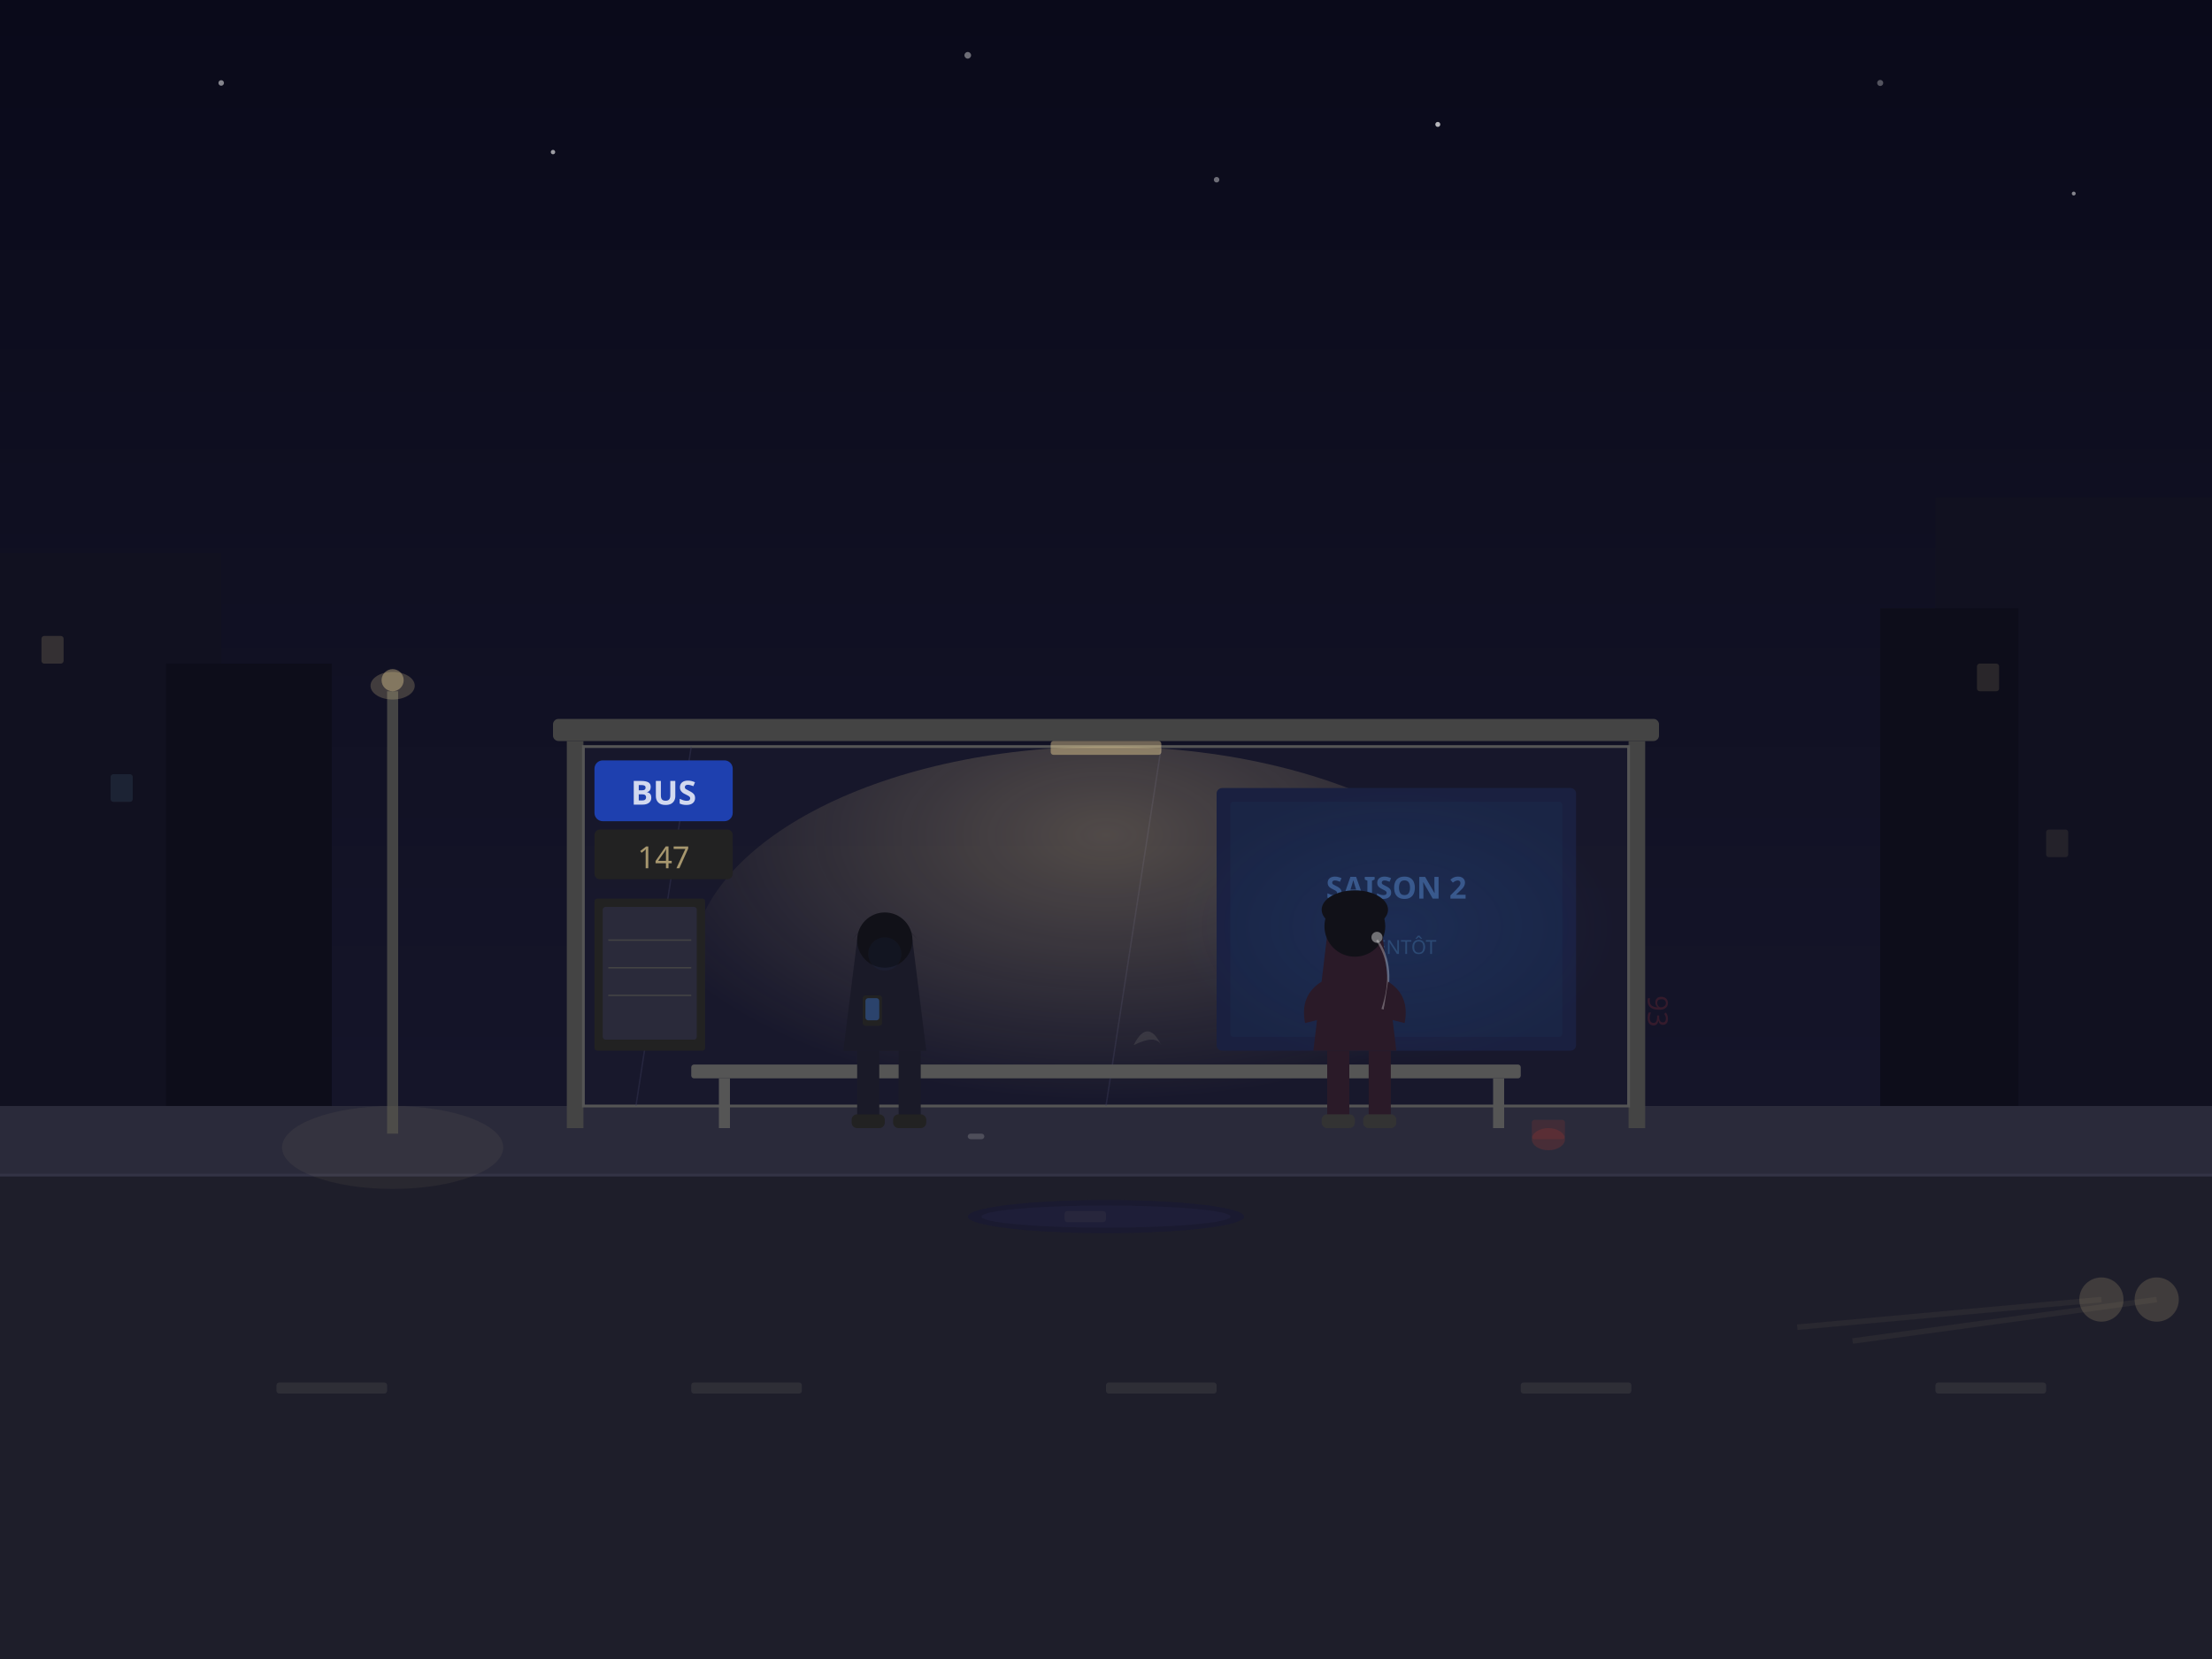
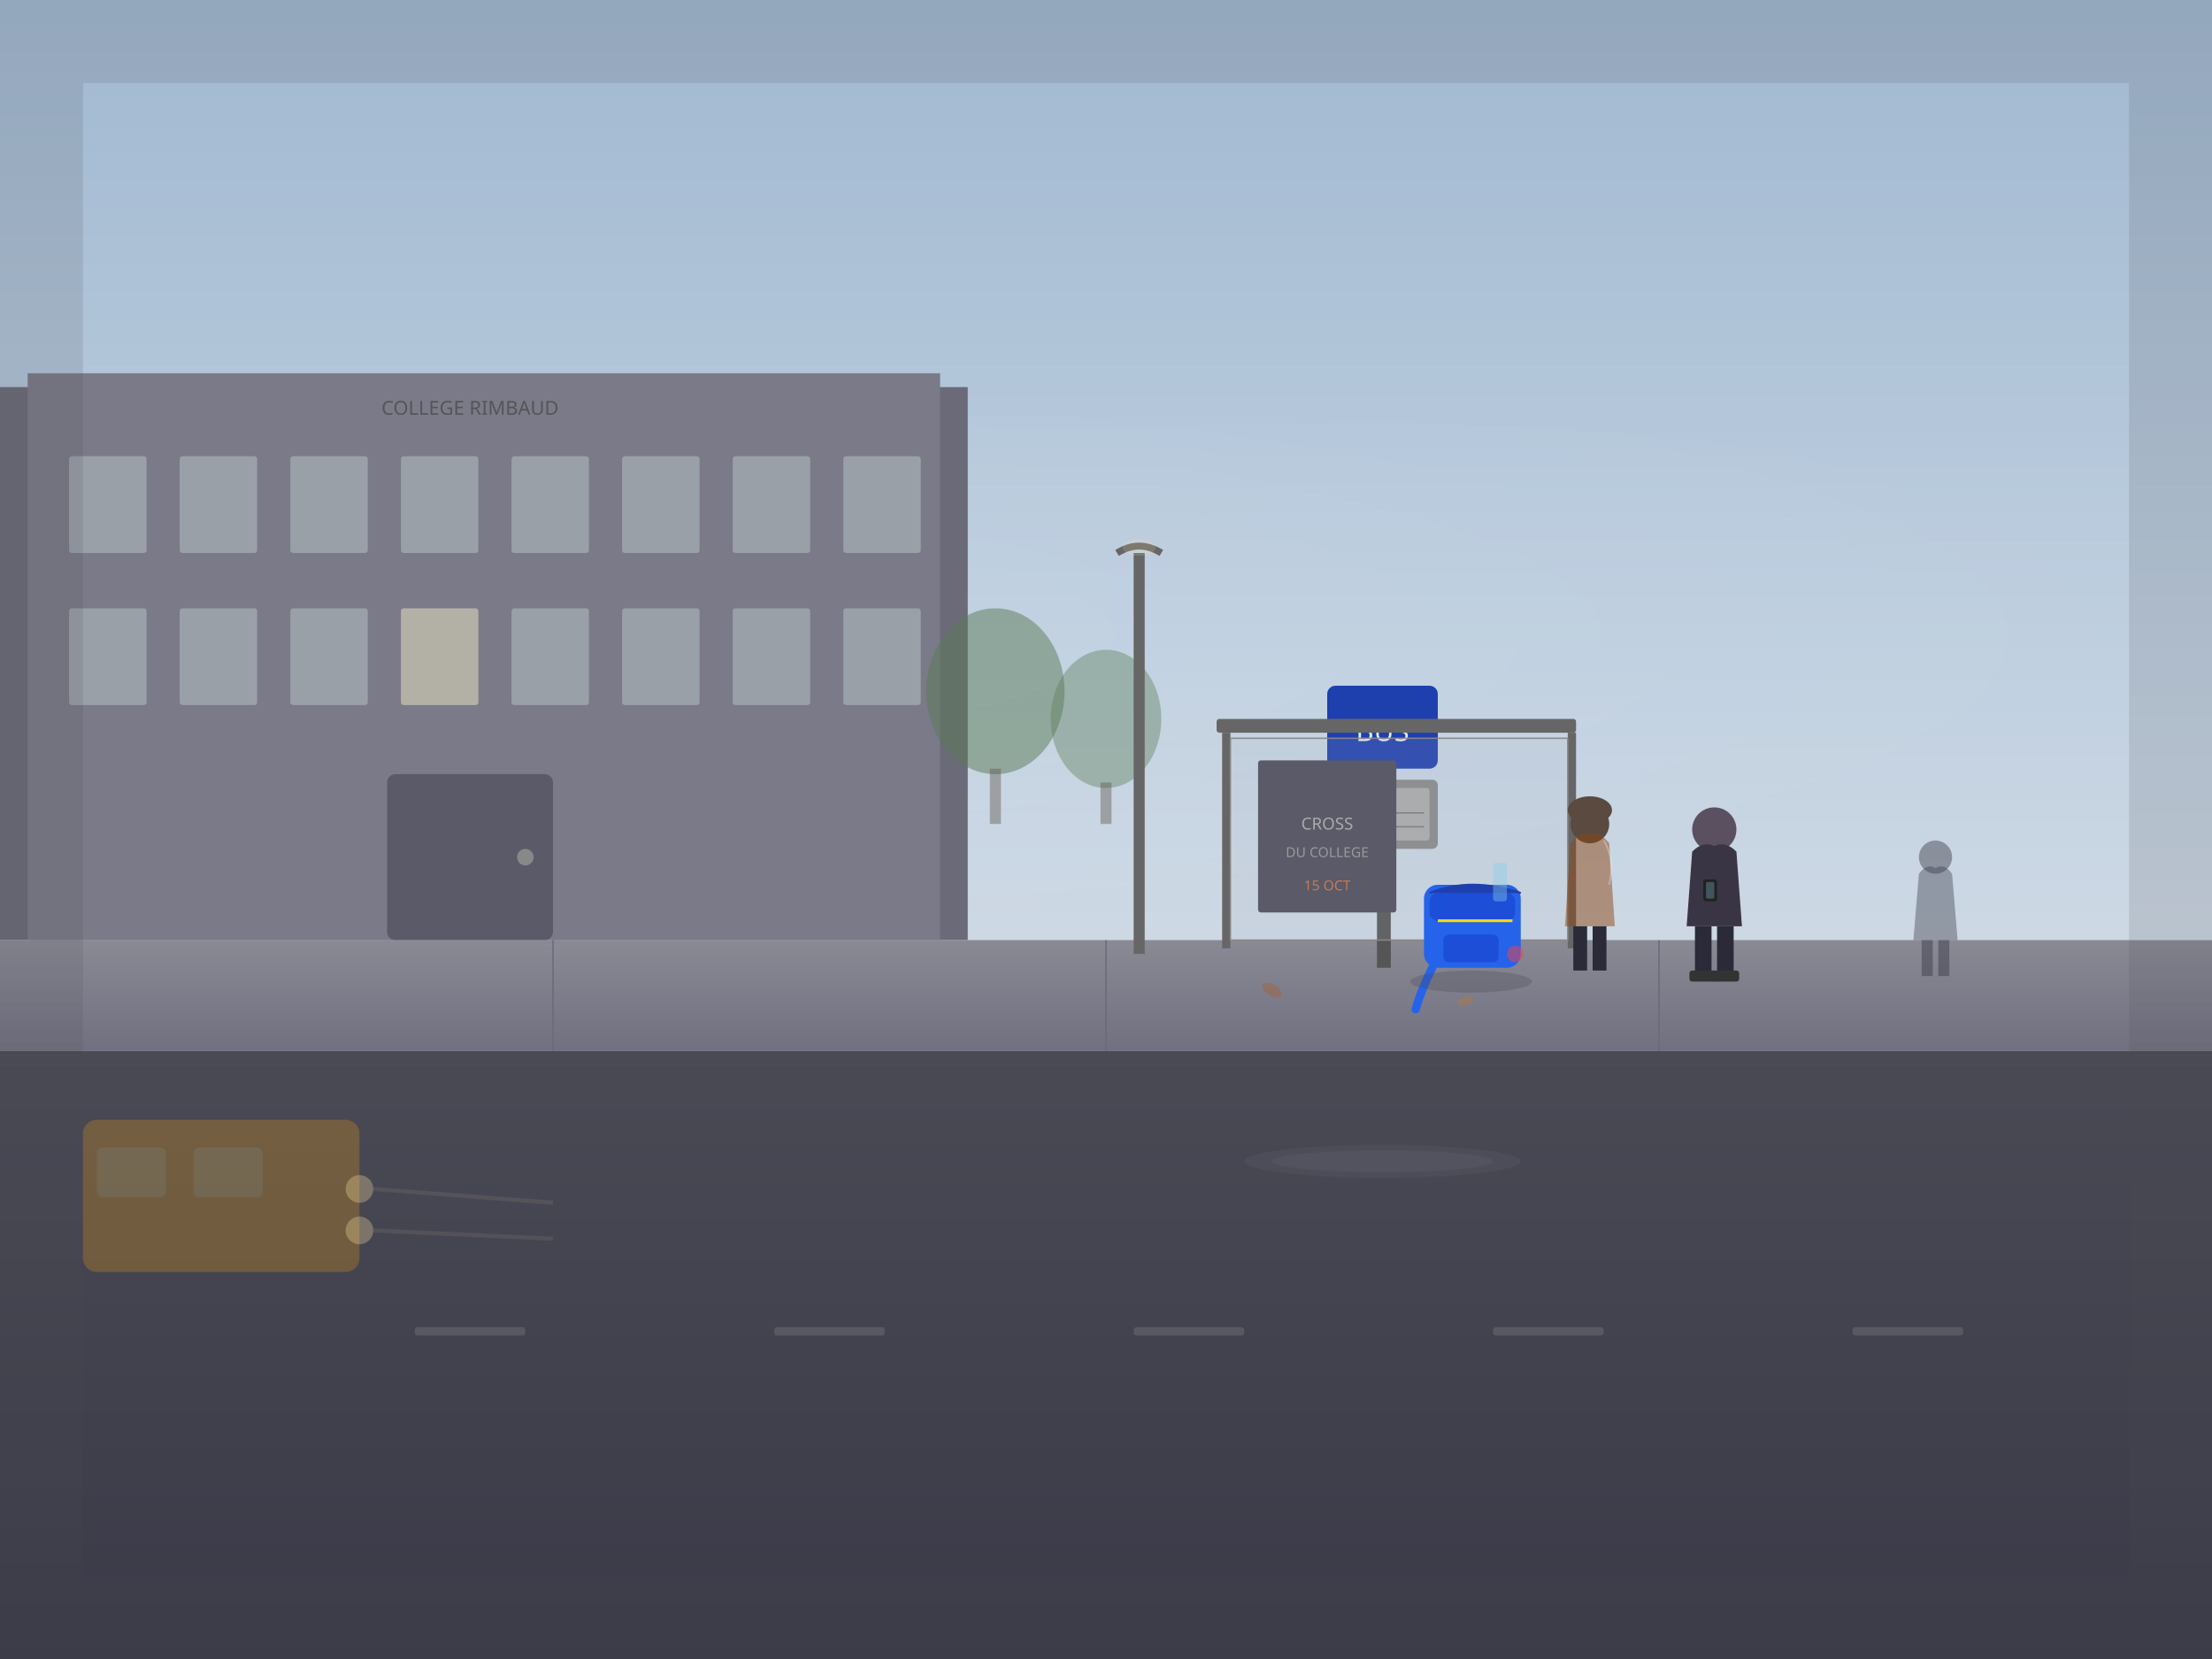
<svg xmlns="http://www.w3.org/2000/svg" viewBox="0 0 800 600">
  <defs>
-     <linearGradient id="nightSky" x1="0" y1="0" x2="0" y2="1">
-       <stop offset="0%" stop-color="#0a0a1a" />
-       <stop offset="60%" stop-color="#141428" />
-       <stop offset="100%" stop-color="#1a1a30" />
+     <linearGradient id="morningSky" x1="0" y1="0" x2="0" y2="1">
+       <stop offset="0%" stop-color="#a0b8d0" />
+       <stop offset="40%" stop-color="#c0d0e0" />
+       <stop offset="70%" stop-color="#d8dfe8" />
+       <stop offset="100%" stop-color="#e0e5ea" />
    </linearGradient>
-     <radialGradient id="shelterLight" cx="0.5" cy="0.2" r="0.6">
-       <stop offset="0%" stop-color="#FFE4A0" stop-opacity="0.25" />
-       <stop offset="100%" stop-color="#FFE4A0" stop-opacity="0" />
-     </radialGradient>
-     <radialGradient id="adGlow" cx="0.5" cy="0.5" r="0.5">
-       <stop offset="0%" stop-color="#3B82F6" stop-opacity="0.08" />
-       <stop offset="100%" stop-color="#3B82F6" stop-opacity="0" />
+     <linearGradient id="sidewalkGrad" x1="0" y1="0" x2="0" y2="1">
+       <stop offset="0%" stop-color="#8a8a95" />
+       <stop offset="100%" stop-color="#707080" />
+     </linearGradient>
+     <linearGradient id="roadGrad" x1="0" y1="0" x2="0" y2="1">
+       <stop offset="0%" stop-color="#4a4a55" />
+       <stop offset="100%" stop-color="#3a3a48" />
+     </linearGradient>
+     <radialGradient id="mistyGlow" cx="0.3" cy="0.4" r="0.6">
+       <stop offset="0%" stop-color="#FFF" stop-opacity="0.08" />
+       <stop offset="100%" stop-color="#FFF" stop-opacity="0" />
    </radialGradient>
  </defs>
-   <rect width="800" height="600" fill="url(#nightSky)" />
-   <circle cx="80" cy="30" r="1" fill="white" opacity="0.5" />
-   <circle cx="200" cy="55" r="0.8" fill="white" opacity="0.6" />
-   <circle cx="350" cy="20" r="1.2" fill="white" opacity="0.4" />
-   <circle cx="520" cy="45" r="0.9" fill="white" opacity="0.7" />
-   <circle cx="680" cy="30" r="1.1" fill="white" opacity="0.3" />
-   <circle cx="750" cy="70" r="0.7" fill="white" opacity="0.5" />
-   <circle cx="440" cy="65" r="1" fill="white" opacity="0.4" />
-   <rect x="0" y="200" width="80" height="400" fill="#111120" />
-   <rect x="60" y="240" width="60" height="360" fill="#0d0d1a" />
-   <rect x="700" y="180" width="100" height="420" fill="#111120" />
-   <rect x="680" y="220" width="50" height="380" fill="#0d0d1a" />
-   <rect x="15" y="230" width="8" height="10" fill="#FFE4A0" opacity="0.15" rx="1" />
-   <rect x="40" y="280" width="8" height="10" fill="#87CEEB" opacity="0.1" rx="1" />
-   <rect x="715" y="240" width="8" height="10" fill="#FFE4A0" opacity="0.12" rx="1" />
-   <rect x="740" y="300" width="8" height="10" fill="#FFE4A0" opacity="0.08" rx="1" />
-   <rect x="0" y="420" width="800" height="180" fill="#1e1e2a" />
-   <rect x="0" y="400" width="800" height="25" fill="#2a2a3a" />
-   <line x1="0" y1="425" x2="800" y2="425" stroke="#333345" stroke-width="1" />
-   <rect x="100" y="500" width="40" height="4" fill="#555" opacity="0.3" rx="1" />
-   <rect x="250" y="500" width="40" height="4" fill="#555" opacity="0.3" rx="1" />
-   <rect x="400" y="500" width="40" height="4" fill="#555" opacity="0.3" rx="1" />
-   <rect x="550" y="500" width="40" height="4" fill="#555" opacity="0.3" rx="1" />
-   <rect x="700" y="500" width="40" height="4" fill="#555" opacity="0.3" rx="1" />
-   <rect x="200" y="260" width="400" height="8" fill="#444" rx="2" />
-   <rect x="205" y="268" width="6" height="140" fill="#444" />
-   <rect x="589" y="268" width="6" height="140" fill="#444" />
-   <rect x="211" y="270" width="378" height="130" fill="#1a1a2e" opacity="0.6" />
-   <rect x="211" y="270" width="378" height="130" fill="none" stroke="#555" stroke-width="1" />
-   <line x1="250" y1="270" x2="230" y2="400" stroke="#3a3a5a" stroke-width="0.5" opacity="0.4" />
-   <line x1="420" y1="270" x2="400" y2="400" stroke="#3a3a5a" stroke-width="0.5" opacity="0.4" />
-   <rect x="380" y="268" width="40" height="5" fill="#FFE4A0" opacity="0.4" rx="1" />
-   <ellipse cx="400" cy="350" rx="150" ry="80" fill="url(#shelterLight)" />
-   <rect x="440" y="285" width="130" height="95" fill="#1a2040" rx="2" />
-   <rect x="445" y="290" width="120" height="85" fill="#1a2545" rx="1" />
-   <ellipse cx="505" cy="335" rx="80" ry="50" fill="url(#adGlow)" />
-   <text x="505" y="325" font-family="sans-serif" font-weight="bold" font-size="11" fill="#5588CC" opacity="0.5" text-anchor="middle">SAISON 2</text>
-   <text x="505" y="345" font-family="sans-serif" font-size="7" fill="#4477AA" opacity="0.4" text-anchor="middle">BIENTÔT</text>
-   <rect x="215" y="275" width="50" height="22" fill="#1E40AF" rx="3" />
-   <text x="240" y="291" font-family="sans-serif" font-weight="bold" font-size="12" fill="white" opacity="0.8" text-anchor="middle">BUS</text>
-   <rect x="215" y="300" width="50" height="18" fill="#222" rx="2" />
-   <text x="240" y="314" font-family="sans-serif" font-size="11" fill="#FFE4A0" opacity="0.6" text-anchor="middle">147</text>
-   <rect x="250" y="385" width="300" height="5" fill="#555" rx="1" />
-   <rect x="260" y="390" width="4" height="18" fill="#555" />
-   <rect x="540" y="390" width="4" height="18" fill="#555" />
-   <path d="M310 340 Q320 330 330 340 L335 380 L305 380 Z" fill="#1a1a28" />
-   <path d="M308 340 Q320 325 332 340 Q325 332 320 332 Q315 332 308 340 Z" fill="#1a1a28" />
-   <circle cx="320" cy="340" r="10" fill="#111118" />
-   <rect x="312" y="360" width="7" height="11" fill="#222" rx="1" />
-   <rect x="313" y="361" width="5" height="8" fill="#3B82F6" opacity="0.35" rx="1" />
-   <circle cx="320" cy="345" r="6" fill="#3B82F6" opacity="0.04" />
-   <rect x="310" y="380" width="8" height="25" fill="#1a1a28" />
-   <rect x="325" y="380" width="8" height="25" fill="#1a1a28" />
-   <rect x="308" y="403" width="12" height="5" fill="#222" rx="2" />
-   <rect x="323" y="403" width="12" height="5" fill="#222" rx="2" />
-   <path d="M480 338 Q490 328 500 338 L505 380 L475 380 Z" fill="#2a1a28" />
-   <circle cx="490" cy="335" r="11" fill="#111118" />
-   <ellipse cx="490" cy="329" rx="12" ry="7" fill="#111118" />
-   <path d="M498 340 Q505 350 500 365" fill="none" stroke="white" stroke-width="0.8" opacity="0.3" />
-   <circle cx="498" cy="339" r="2" fill="white" opacity="0.4" />
-   <path d="M478 355 Q470 360 472 370 L480 368 Z" fill="#2a1a28" />
-   <path d="M502 355 Q510 360 508 370 L500 368 Z" fill="#2a1a28" />
-   <rect x="480" y="380" width="8" height="25" fill="#2a1a28" />
-   <rect x="495" y="380" width="8" height="25" fill="#2a1a28" />
-   <rect x="478" y="403" width="12" height="5" fill="#333" rx="2" />
-   <rect x="493" y="403" width="12" height="5" fill="#333" rx="2" />
-   <path d="M410 378 Q415 368 420 378 Q418 374 410 378 Z" fill="#666" opacity="0.3" />
-   <ellipse cx="400" cy="440" rx="50" ry="6" fill="#1a1a30" />
-   <ellipse cx="400" cy="440" rx="45" ry="4" fill="#222240" opacity="0.5" />
-   <rect x="385" y="438" width="15" height="4" fill="#FFE4A0" opacity="0.04" rx="1" />
-   <rect x="350" y="410" width="6" height="2" fill="#DDD" opacity="0.2" rx="1" />
-   <ellipse cx="560" cy="412" rx="6" ry="4" fill="#C0392B" opacity="0.2" />
-   <rect x="554" y="405" width="12" height="7" fill="#C0392B" opacity="0.15" rx="1" />
-   <rect x="140" y="250" width="4" height="160" fill="#444" />
-   <ellipse cx="142" cy="248" rx="8" ry="5" fill="#FFE4A0" opacity="0.2" />
-   <circle cx="142" cy="246" r="4" fill="#FFE4A0" opacity="0.35" />
-   <ellipse cx="142" cy="415" rx="40" ry="15" fill="#FFE4A0" opacity="0.05" />
-   <circle cx="760" cy="470" r="8" fill="#FFE4A0" opacity="0.15" />
-   <circle cx="780" cy="470" r="8" fill="#FFE4A0" opacity="0.15" />
-   <line x1="760" y1="470" x2="650" y2="480" stroke="#FFE4A0" stroke-width="2" opacity="0.05" />
-   <line x1="780" y1="470" x2="670" y2="485" stroke="#FFE4A0" stroke-width="2" opacity="0.05" />
-   <text x="596" y="360" font-family="sans-serif" font-size="10" fill="#EF4444" opacity="0.15" transform="rotate(90 596 360)">93</text>
-   <rect x="215" y="325" width="40" height="55" fill="#222" rx="1" />
-   <rect x="218" y="328" width="34" height="48" fill="#2a2a3a" rx="1" />
-   <line x1="220" y1="340" x2="250" y2="340" stroke="#444" stroke-width="0.5" />
-   <line x1="220" y1="350" x2="250" y2="350" stroke="#444" stroke-width="0.5" />
-   <line x1="220" y1="360" x2="250" y2="360" stroke="#444" stroke-width="0.5" />
+   <rect width="800" height="600" fill="url(#morningSky)" />
+   <ellipse cx="400" cy="250" rx="500" ry="100" fill="url(#mistyGlow)" />
+   <rect x="0" y="140" width="350" height="200" fill="#6a6a78" />
+   <rect x="10" y="135" width="330" height="205" fill="#7a7a88" />
+   <g>
+     <rect x="25" y="165" width="28" height="35" fill="#9aa0a8" rx="1" />
+     <rect x="65" y="165" width="28" height="35" fill="#9aa0a8" rx="1" />
+     <rect x="105" y="165" width="28" height="35" fill="#9aa0a8" rx="1" />
+     <rect x="145" y="165" width="28" height="35" fill="#9aa0a8" rx="1" />
+     <rect x="185" y="165" width="28" height="35" fill="#9aa0a8" rx="1" />
+     <rect x="225" y="165" width="28" height="35" fill="#9aa0a8" rx="1" />
+     <rect x="265" y="165" width="28" height="35" fill="#9aa0a8" rx="1" />
+     <rect x="305" y="165" width="28" height="35" fill="#9aa0a8" rx="1" />
+     <rect x="25" y="220" width="28" height="35" fill="#9aa0a8" rx="1" />
+     <rect x="65" y="220" width="28" height="35" fill="#9aa0a8" rx="1" />
+     <rect x="105" y="220" width="28" height="35" fill="#9aa0a8" rx="1" />
+     <rect x="145" y="220" width="28" height="35" fill="#9aa0a8" rx="1" />
+     <rect x="185" y="220" width="28" height="35" fill="#9aa0a8" rx="1" />
+     <rect x="225" y="220" width="28" height="35" fill="#9aa0a8" rx="1" />
+     <rect x="265" y="220" width="28" height="35" fill="#9aa0a8" rx="1" />
+     <rect x="305" y="220" width="28" height="35" fill="#9aa0a8" rx="1" />
+   </g>
+   <rect x="145" y="220" width="28" height="35" fill="#FFE4A0" opacity="0.25" rx="1" />
+   <rect x="140" y="280" width="60" height="60" fill="#5a5a68" rx="3" />
+   <circle cx="190" cy="310" r="3" fill="#888" />
+   <text x="170" y="150" text-anchor="middle" font-size="7" fill="#555" font-family="sans-serif">COLLEGE RIMBAUD</text>
+   <ellipse cx="360" cy="250" rx="25" ry="30" fill="#5a7a55" opacity="0.5" />
+   <rect x="358" y="278" width="4" height="20" fill="#5a5040" opacity="0.4" />
+   <ellipse cx="400" cy="260" rx="20" ry="25" fill="#5a7a55" opacity="0.4" />
+   <rect x="398" y="283" width="4" height="15" fill="#5a5040" opacity="0.4" />
+   <rect x="0" y="340" width="800" height="40" fill="url(#sidewalkGrad)" />
+   <line x1="200" y1="340" x2="200" y2="380" stroke="#6a6a78" stroke-width="0.5" />
+   <line x1="400" y1="340" x2="400" y2="380" stroke="#6a6a78" stroke-width="0.5" />
+   <line x1="600" y1="340" x2="600" y2="380" stroke="#6a6a78" stroke-width="0.5" />
+   <rect x="0" y="380" width="800" height="220" fill="url(#roadGrad)" />
+   <rect x="150" y="480" width="40" height="3" fill="#888" opacity="0.3" rx="1" />
+   <rect x="280" y="480" width="40" height="3" fill="#888" opacity="0.3" rx="1" />
+   <rect x="410" y="480" width="40" height="3" fill="#888" opacity="0.3" rx="1" />
+   <rect x="540" y="480" width="40" height="3" fill="#888" opacity="0.3" rx="1" />
+   <rect x="670" y="480" width="40" height="3" fill="#888" opacity="0.3" rx="1" />
+   <rect x="498" y="250" width="5" height="100" fill="#555" />
+   <rect x="480" y="248" width="40" height="30" fill="#1E40AF" rx="3" />
+   <text x="500" y="268" text-anchor="middle" font-size="10" fill="white" opacity="0.9" font-family="sans-serif">BUS</text>
+   <rect x="480" y="282" width="40" height="25" fill="#888" rx="2" />
+   <rect x="483" y="285" width="34" height="19" fill="#AAA" rx="1" />
+   <line x1="485" y1="294" x2="515" y2="294" stroke="#777" stroke-width="0.5" />
+   <line x1="485" y1="299" x2="515" y2="299" stroke="#777" stroke-width="0.5" />
+   <rect x="440" y="260" width="130" height="5" fill="#666" rx="1" />
+   <rect x="442" y="265" width="3" height="78" fill="#666" />
+   <rect x="567" y="265" width="3" height="78" fill="#666" />
+   <rect x="445" y="267" width="122" height="73" fill="#b0b8c0" opacity="0.15" />
+   <rect x="445" y="267" width="122" height="73" fill="none" stroke="#888" stroke-width="0.5" />
+   <rect x="455" y="275" width="50" height="55" fill="#5a5a68" rx="1" />
+   <text x="480" y="300" text-anchor="middle" font-size="6" fill="#aaa" font-family="sans-serif">CROSS</text>
+   <text x="480" y="310" text-anchor="middle" font-size="5" fill="#999" font-family="sans-serif">DU COLLEGE</text>
+   <text x="480" y="322" text-anchor="middle" font-size="5" fill="#c87a50" font-family="sans-serif">15 OCT</text>
+   <rect x="515" y="320" width="35" height="30" fill="#2563EB" rx="5" />
+   <rect x="517" y="323" width="31" height="10" fill="#1D4ED8" rx="3" />
+   <path d="M517 323 Q532 317 550 323" fill="#1E40AF" stroke="#1E40AF" stroke-width="0.8" />
+   <line x1="520" y1="333" x2="547" y2="333" stroke="#FFD700" stroke-width="1" />
+   <rect x="522" y="338" width="20" height="10" fill="#1D4ED8" rx="2" />
+   <path d="M518 350 Q514 358 512 365" fill="none" stroke="#2563EB" stroke-width="3" stroke-linecap="round" />
+   <circle cx="548" cy="345" r="3" fill="#EF4444" opacity="0.5" />
+   <rect x="540" y="312" width="5" height="14" fill="#87CEEB" opacity="0.4" rx="1" />
+   <ellipse cx="532" cy="355" rx="22" ry="4" fill="#4a4a55" opacity="0.3" />
+   <circle cx="620" cy="300" r="8" fill="#5a5060" />
+   <path d="M612 308 Q616 304 620 306 Q624 304 628 308 L630 335 L610 335 Z" fill="#3a3545" />
+   <rect x="613" y="335" width="6" height="18" fill="#2a2a38" />
+   <rect x="621" y="335" width="6" height="18" fill="#2a2a38" />
+   <rect x="611" y="351" width="10" height="4" fill="#333" rx="1" />
+   <rect x="619" y="351" width="10" height="4" fill="#333" rx="1" />
+   <rect x="616" y="318" width="5" height="8" fill="#222" rx="1" />
+   <rect x="617" y="319" width="3" height="6" fill="#87CEEB" opacity="0.3" rx="0.5" />
+   <circle cx="575" cy="298" r="7" fill="#5a4a40" />
+   <ellipse cx="575" cy="293" rx="8" ry="5" fill="#5a4a40" />
+   <path d="M568 305 Q572 300 575 302 Q578 300 582 305 L584 335 L566 335 Z" fill="#8B4513" opacity="0.5" />
+   <rect x="569" y="335" width="5" height="16" fill="#2a2a38" />
+   <rect x="576" y="335" width="5" height="16" fill="#2a2a38" />
+   <path d="M580 304 Q584 310 582 320" fill="none" stroke="white" stroke-width="0.6" opacity="0.3" />
+   <circle cx="700" cy="310" r="6" fill="#4a4a55" opacity="0.5" />
+   <path d="M694 316 Q697 312 700 314 Q703 312 706 316 L708 340 L692 340 Z" fill="#3a3a45" opacity="0.4" />
+   <rect x="695" y="340" width="4" height="13" fill="#2a2a38" opacity="0.4" />
+   <rect x="701" y="340" width="4" height="13" fill="#2a2a38" opacity="0.4" />
+   <rect x="30" y="405" width="100" height="55" fill="#F59E0B" opacity="0.25" rx="5" />
+   <rect x="35" y="415" width="25" height="18" fill="#87CEEB" opacity="0.1" rx="2" />
+   <rect x="70" y="415" width="25" height="18" fill="#87CEEB" opacity="0.1" rx="2" />
+   <circle cx="130" cy="430" r="5" fill="#FFE4A0" opacity="0.3" />
+   <circle cx="130" cy="445" r="5" fill="#FFE4A0" opacity="0.3" />
+   <line x1="135" y1="430" x2="200" y2="435" stroke="#FFE4A0" stroke-width="1.5" opacity="0.08" />
+   <line x1="135" y1="445" x2="200" y2="448" stroke="#FFE4A0" stroke-width="1.5" opacity="0.08" />
+   <ellipse cx="500" cy="420" rx="50" ry="6" fill="#5a5a68" opacity="0.3" />
+   <ellipse cx="500" cy="420" rx="40" ry="4" fill="#6a6a78" opacity="0.2" />
+   <ellipse cx="460" cy="358" rx="4" ry="2" fill="#B45309" opacity="0.3" transform="rotate(30 460 358)" />
+   <ellipse cx="530" cy="362" rx="3" ry="1.5" fill="#D97706" opacity="0.25" transform="rotate(-20 530 362)" />
+   <rect x="410" y="200" width="4" height="145" fill="#666" />
+   <path d="M404 200 Q412 195 420 200" fill="none" stroke="#666" stroke-width="2.5" />
+   <ellipse cx="412" cy="198" rx="6" ry="3" fill="#FFE4A0" opacity="0.15" />
+   <rect x="0" y="0" width="800" height="600" fill="none" stroke="#4a4a55" stroke-width="60" stroke-opacity="0.15" />
</svg>
